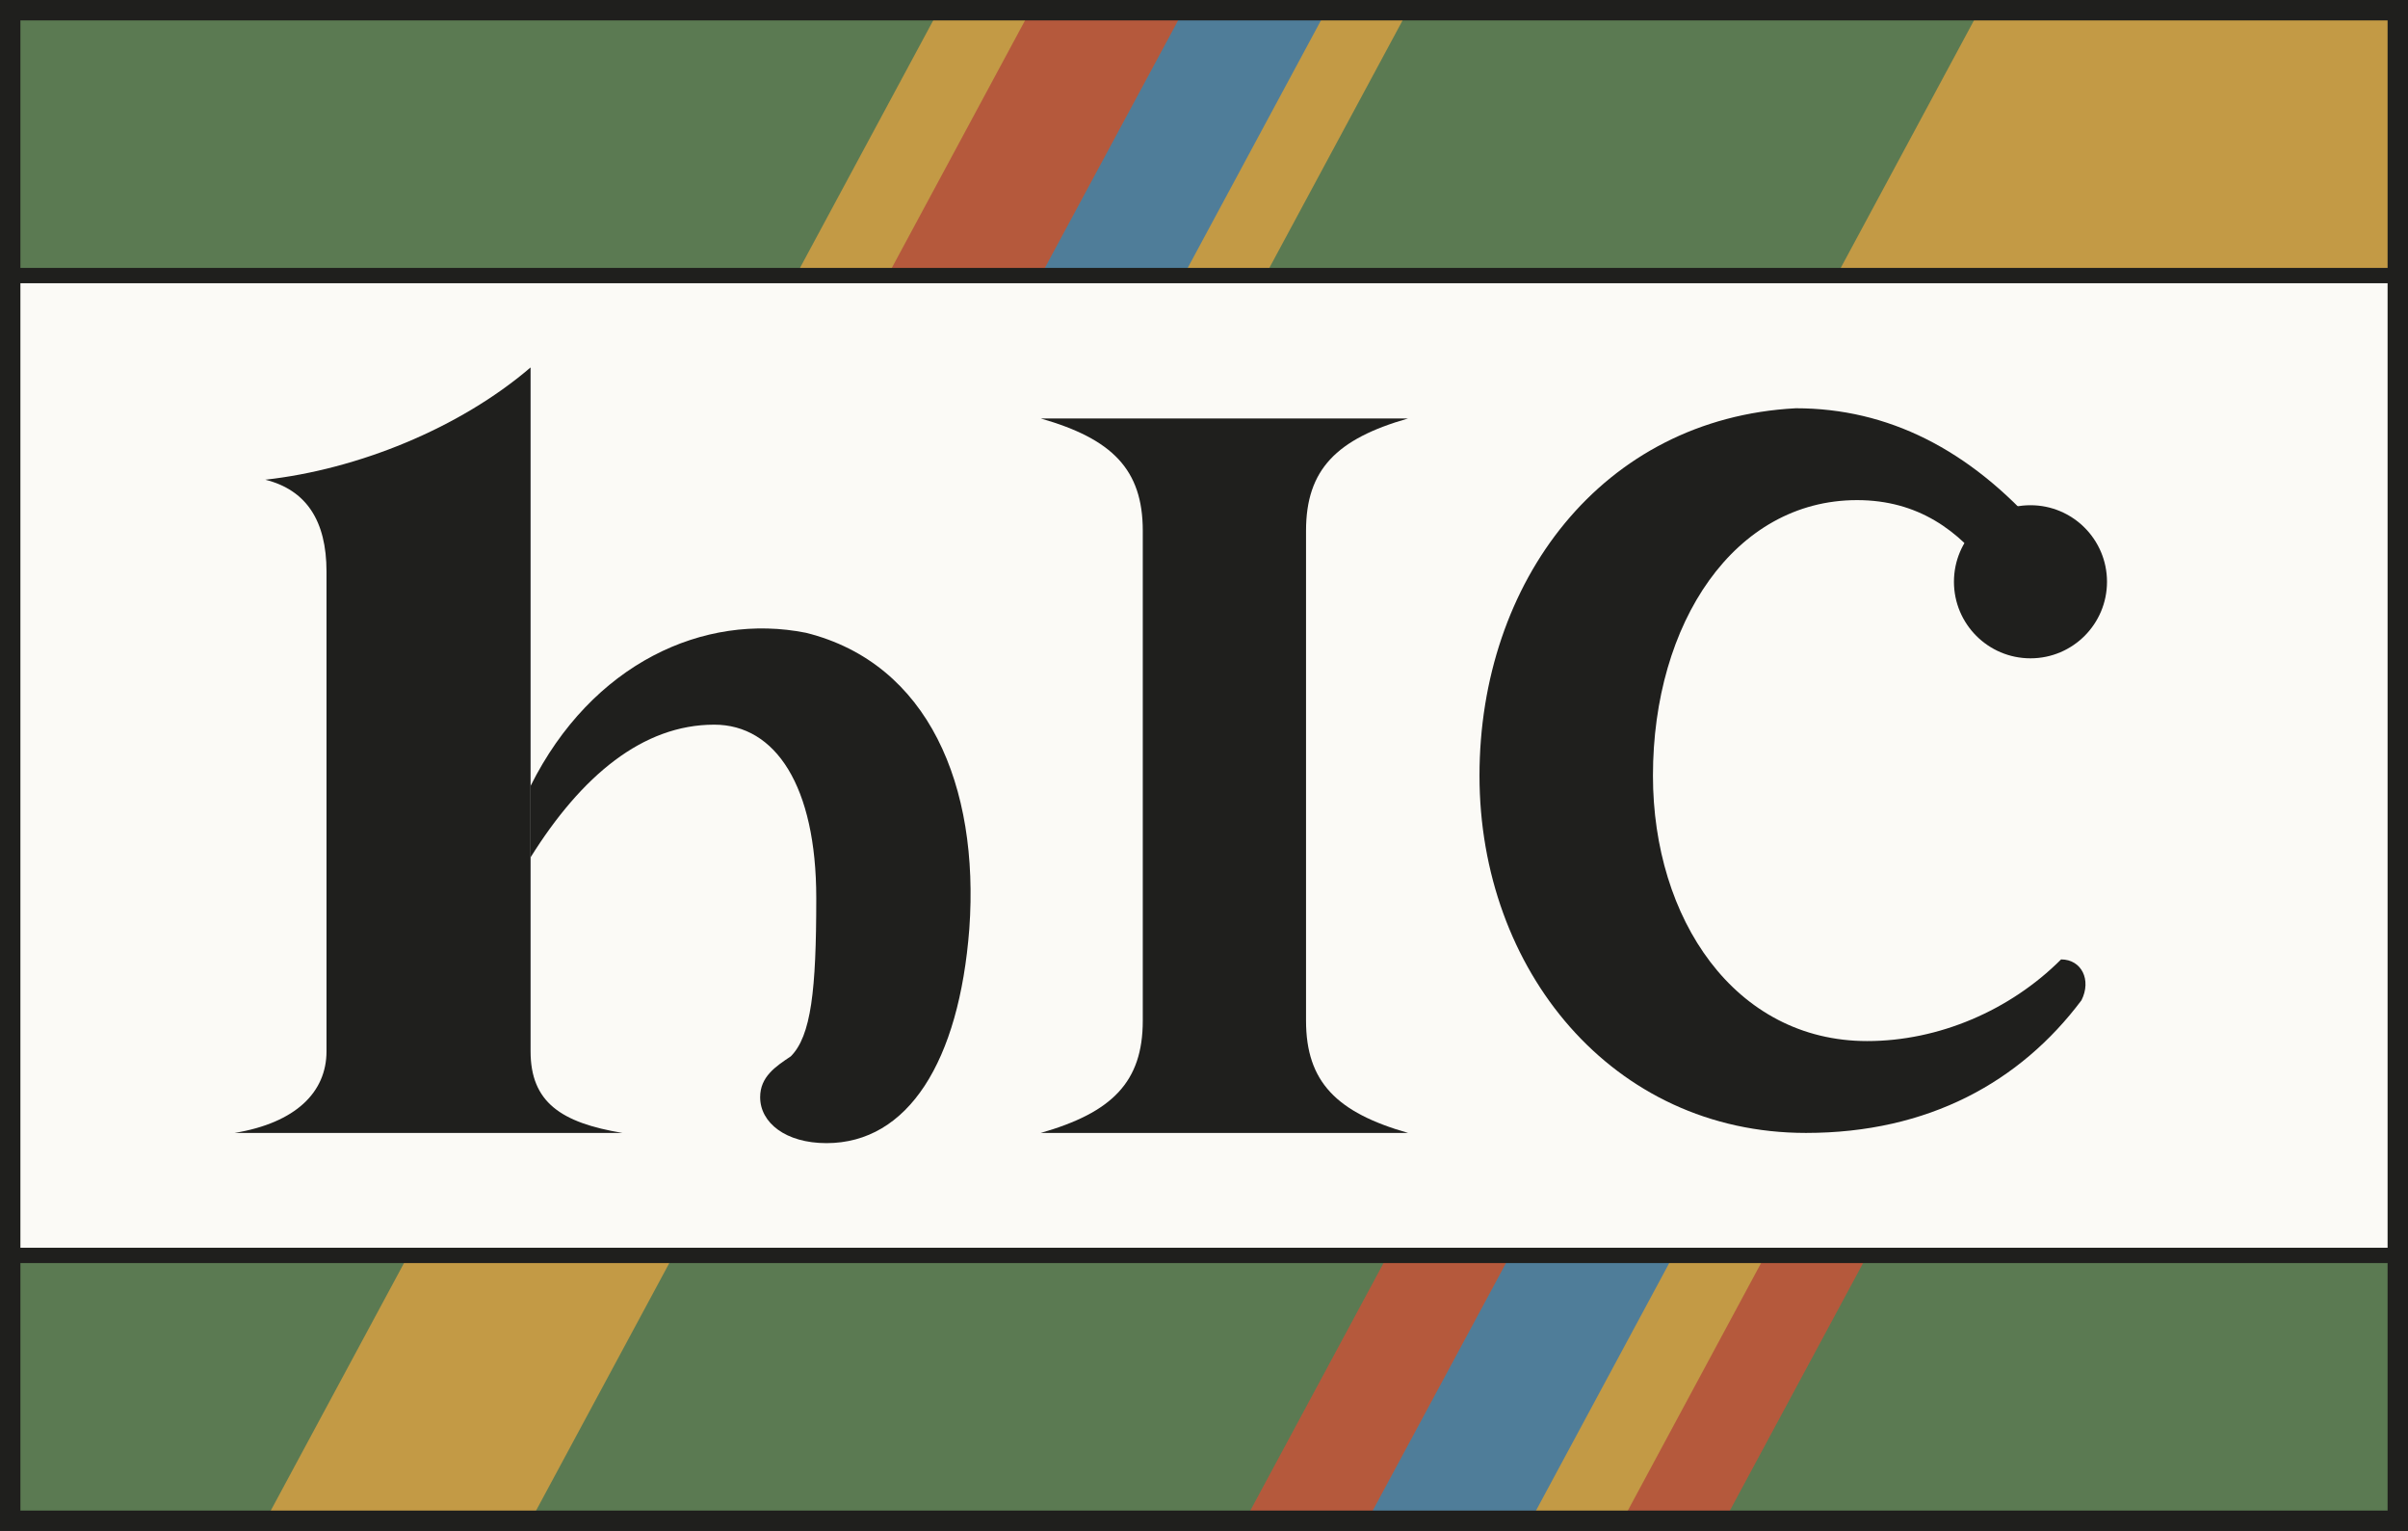
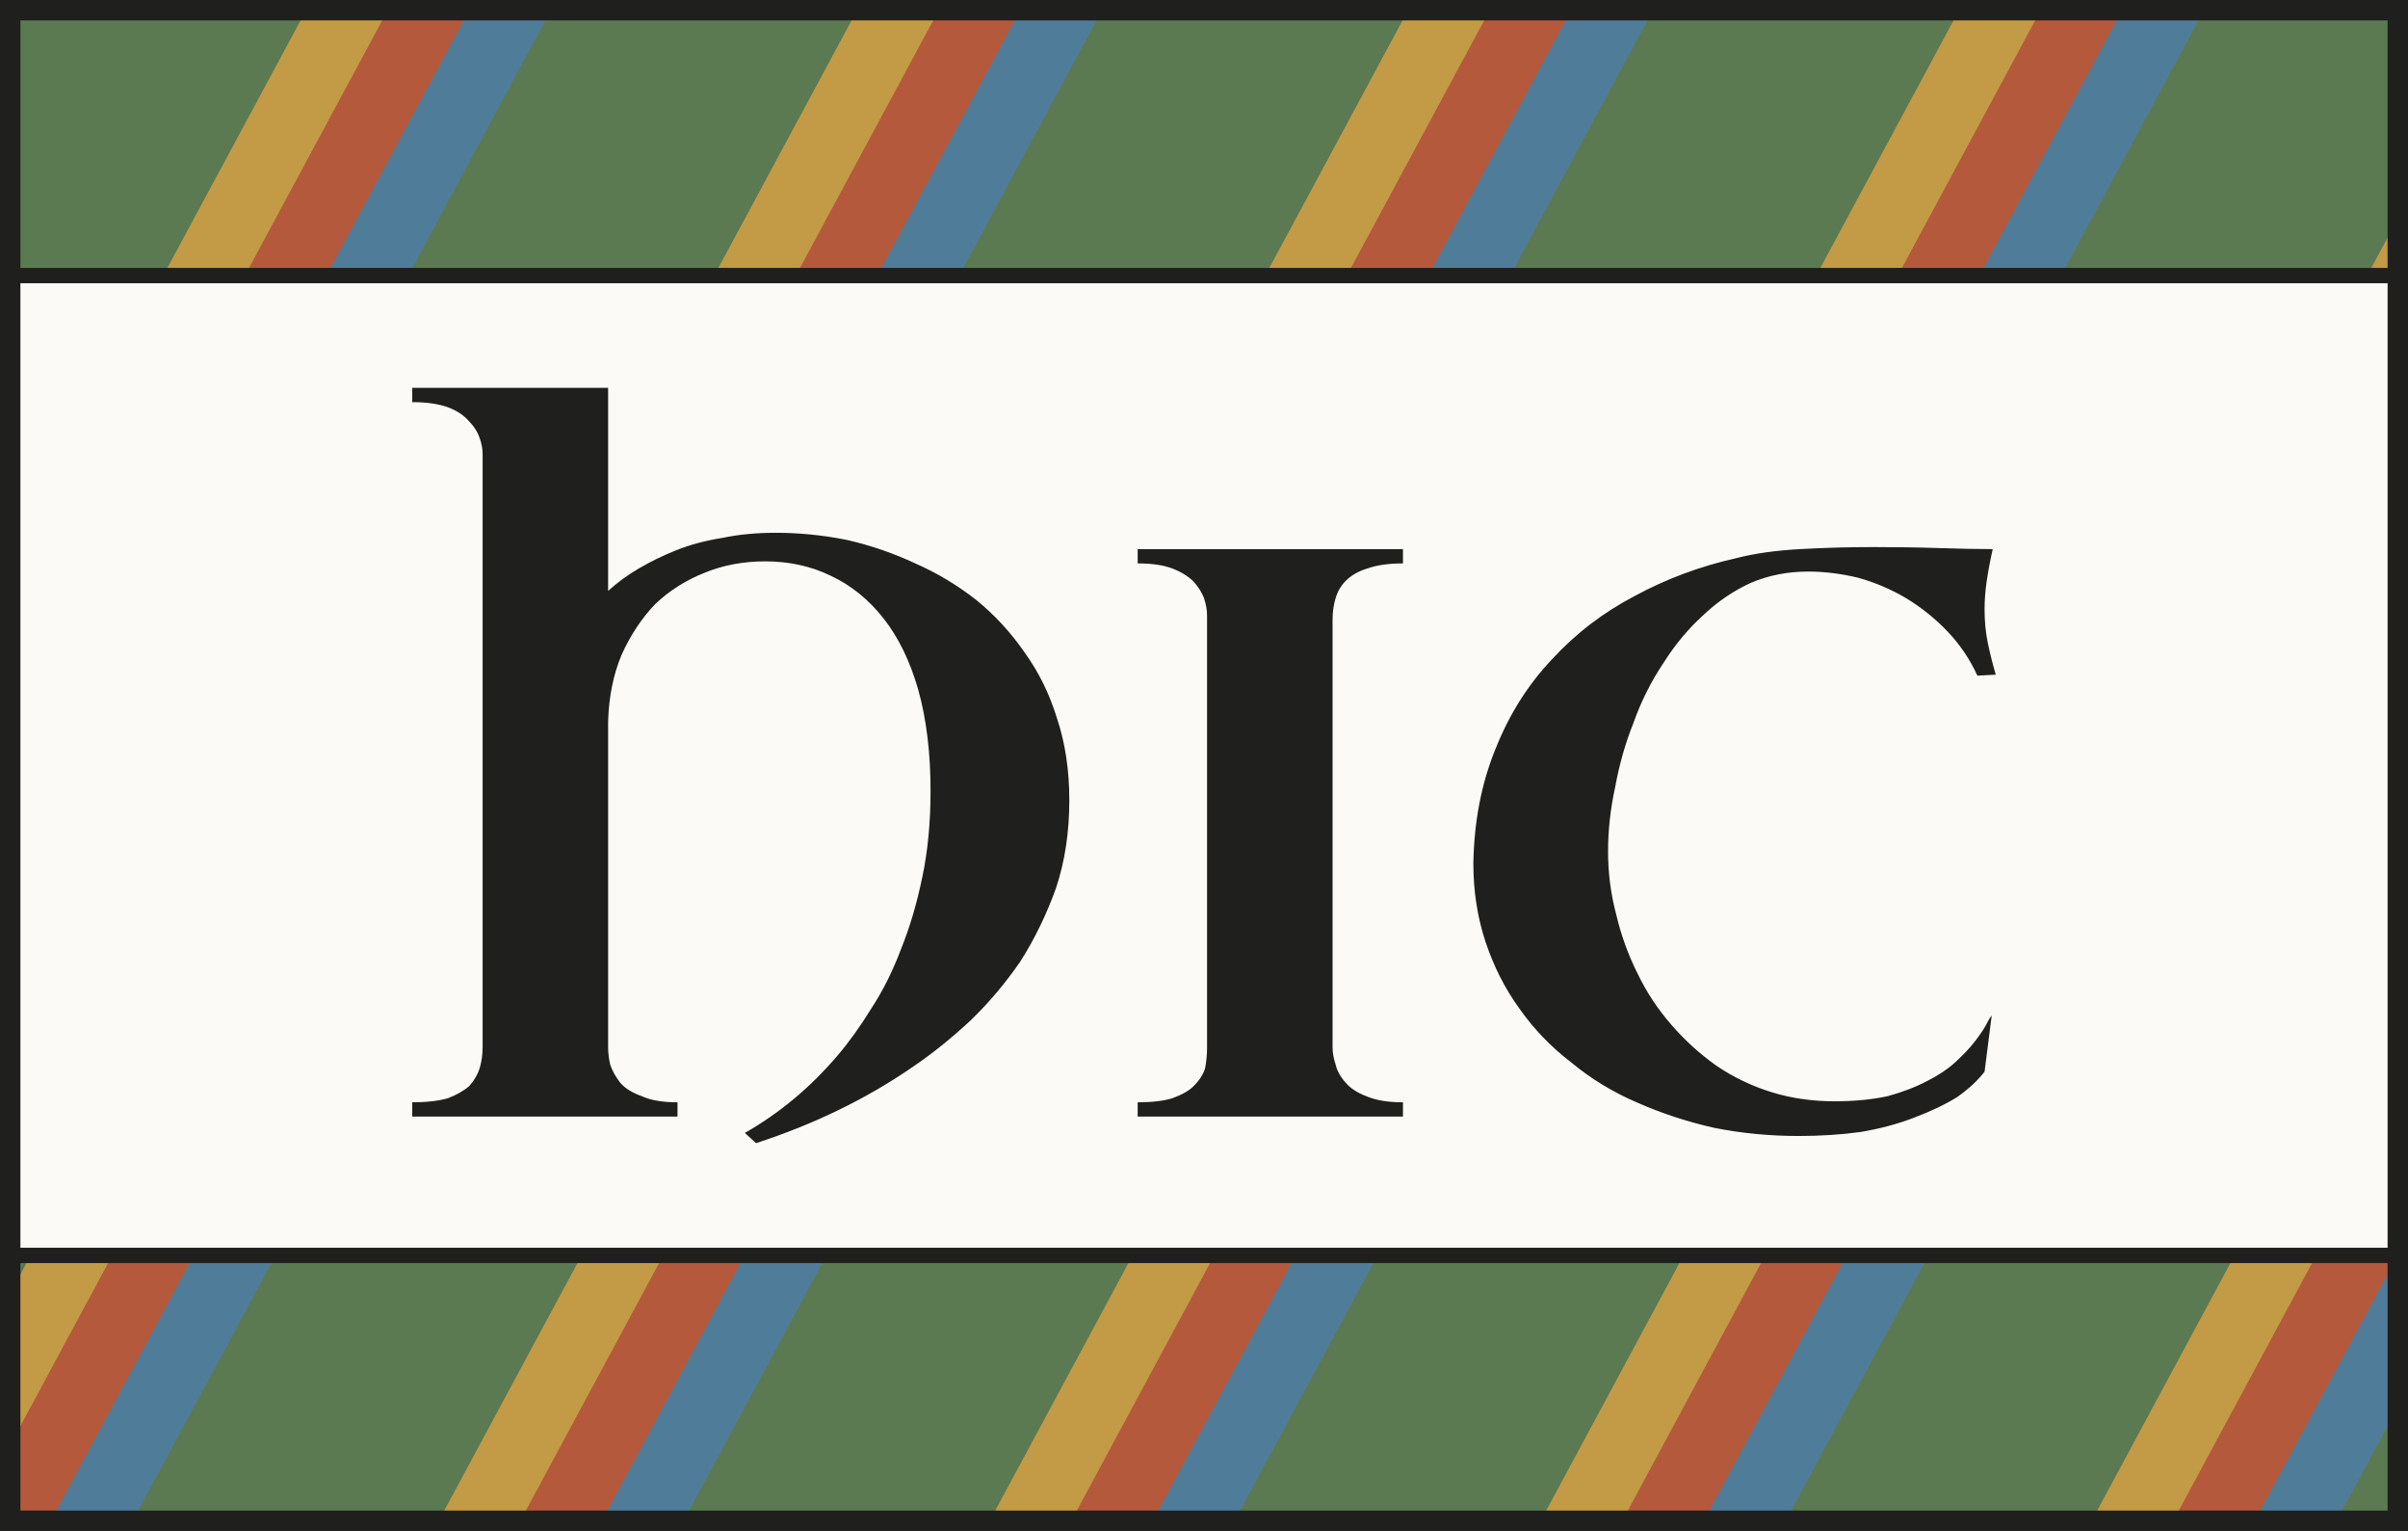
<svg xmlns="http://www.w3.org/2000/svg" viewBox="0 0 236 150" role="img" aria-label="Hic">
  <rect x="1" y="1" width="234" height="148" fill="#fbfaf6" />
  <clipPath id="band-top">
    <rect x="0" y="1" width="236" height="26" />
  </clipPath>
  <g clip-path="url(#band-top)">
-     <path d="M-14.0 27L0.0 1H92.6L78.6 27Z" fill="#5b7a52" />
-     <path d="M78.0 27L92.0 1H101.6L87.6 27Z" fill="#c39a45" />
-     <path d="M87.0 27L101.0 1H116.6L102.6 27Z" fill="#b5593c" />
-     <path d="M102.0 27L116.0 1H130.6L116.6 27Z" fill="#4f7d99" />
-     <path d="M116.0 27L130.0 1H138.6L124.6 27Z" fill="#c39a45" />
-     <path d="M124.0 27L138.0 1H194.6L180.6 27Z" fill="#5b7a52" />
-     <path d="M180.0 27L194.0 1H264.6L250.6 27Z" fill="#c39a45" />
+     <path d="M-14.0 27L0.0 1H30.4L16.4 27Z" fill="#5b7a52" />
+     <path d="M16.0 27L30.0 1H38.4L24.4 27Z" fill="#c39a45" />
+     <path d="M24.0 27L38.0 1H46.4L32.4 27Z" fill="#b5593c" />
+     <path d="M32.0 27L46.0 1H54.4L40.4 27Z" fill="#4f7d99" />
+     <path d="M40.0 27L54.0 1H84.4L70.4 27Z" fill="#5b7a52" />
+     <path d="M70.0 27L84.0 1H92.4L78.4 27Z" fill="#c39a45" />
+     <path d="M78.0 27L92.0 1H100.4L86.4 27Z" fill="#b5593c" />
+     <path d="M86.0 27L100.0 1H108.4L94.4 27Z" fill="#4f7d99" />
+     <path d="M94.0 27L108.0 1H138.4L124.4 27Z" fill="#5b7a52" />
+     <path d="M124.0 27L138.0 1H146.4L132.4 27Z" fill="#c39a45" />
+     <path d="M132.0 27L146.0 1H154.4L140.4 27Z" fill="#b5593c" />
+     <path d="M140.0 27L154.0 1H162.4L148.4 27Z" fill="#4f7d99" />
+     <path d="M148.0 27L162.0 1H192.4L178.4 27Z" fill="#5b7a52" />
+     <path d="M178.0 27L192.0 1H200.4L186.4 27Z" fill="#c39a45" />
+     <path d="M186.0 27L200.0 1H208.4L194.4 27Z" fill="#b5593c" />
+     <path d="M194.0 27L208.0 1H216.4L202.4 27Z" fill="#4f7d99" />
+     <path d="M202.0 27L216.0 1H246.4L232.4 27Z" fill="#5b7a52" />
+     <path d="M232.0 27L246.0 1H254.4L240.4 27Z" fill="#c39a45" />
+     <path d="M240.0 27L254.0 1H262.4L248.4 27Z" fill="#b5593c" />
+     <path d="M248.0 27L262.0 1H270.4L256.4 27Z" fill="#4f7d99" />
  </g>
  <clipPath id="band-bottom">
    <rect x="0" y="123" width="236" height="26" />
  </clipPath>
  <g clip-path="url(#band-bottom)">
-     <path d="M-14.0 149L0.0 123H40.6L26.6 149Z" fill="#5b7a52" />
-     <path d="M26.0 149L40.0 123H66.6L52.6 149Z" fill="#c39a45" />
-     <path d="M52.0 149L66.0 123H136.6L122.6 149Z" fill="#5b7a52" />
-     <path d="M122.0 149L136.0 123H148.6L134.6 149Z" fill="#b5593c" />
-     <path d="M134.0 149L148.0 123H164.6L150.6 149Z" fill="#4f7d99" />
-     <path d="M150.0 149L164.0 123H173.6L159.6 149Z" fill="#c39a45" />
-     <path d="M159.0 149L173.0 123H183.6L169.6 149Z" fill="#b5593c" />
-     <path d="M169.0 149L183.0 123H273.6L259.6 149Z" fill="#5b7a52" />
+     <path d="M-41.0 149L-27.0 123H3.4L-10.6 149Z" fill="#5b7a52" />
+     <path d="M-11.0 149L3.0 123H11.4L-2.6 149Z" fill="#c39a45" />
+     <path d="M-3.0 149L11.0 123H19.4L5.4 149Z" fill="#b5593c" />
+     <path d="M5.0 149L19.0 123H27.4L13.4 149Z" fill="#4f7d99" />
+     <path d="M13.0 149L27.0 123H57.4L43.4 149Z" fill="#5b7a52" />
+     <path d="M43.0 149L57.0 123H65.4L51.4 149Z" fill="#c39a45" />
+     <path d="M51.0 149L65.0 123H73.4L59.4 149Z" fill="#b5593c" />
+     <path d="M59.0 149L73.0 123H81.4L67.4 149Z" fill="#4f7d99" />
+     <path d="M67.0 149L81.0 123H111.4L97.4 149Z" fill="#5b7a52" />
+     <path d="M97.0 149L111.0 123H119.4L105.4 149Z" fill="#c39a45" />
+     <path d="M105.0 149L119.0 123H127.4L113.4 149Z" fill="#b5593c" />
+     <path d="M113.0 149L127.0 123H135.4L121.4 149Z" fill="#4f7d99" />
+     <path d="M121.0 149L135.0 123H165.4L151.4 149Z" fill="#5b7a52" />
+     <path d="M151.0 149L165.0 123H173.4L159.4 149Z" fill="#c39a45" />
+     <path d="M159.0 149L173.0 123H181.4L167.4 149Z" fill="#b5593c" />
+     <path d="M167.0 149L181.0 123H189.4L175.4 149Z" fill="#4f7d99" />
+     <path d="M175.0 149L189.0 123H219.4L205.4 149Z" fill="#5b7a52" />
+     <path d="M205.0 149L219.0 123H227.4L213.4 149Z" fill="#c39a45" />
+     <path d="M213.0 149L227.0 123H235.4L221.4 149Z" fill="#b5593c" />
+     <path d="M221.0 149L235.0 123H243.4L229.4 149Z" fill="#4f7d99" />
+     <path d="M229.0 149L243.0 123H273.4L259.4 149Z" fill="#5b7a52" />
+     <path d="M259.0 149L273.0 123H281.4L267.4 149Z" fill="#c39a45" />
+     <path d="M267.0 149L281.0 123H289.4L275.4 149Z" fill="#b5593c" />
+     <path d="M275.0 149L289.0 123H297.4L283.4 149Z" fill="#4f7d99" />
  </g>
  <path d="M1 27H235M1 123H235" stroke="#1f1f1d" stroke-width="1.5" />
  <rect x="1" y="1" width="234" height="148" fill="none" stroke="#1f1f1d" stroke-width="2" />
-   <g fill="#1f1f1d">
-     <path d="M26 47C35 46 45 42 52 36V103C52 108 55 110 61 111H23C29 110 32 107 32 103V56C32 51 30 48 26 47Z" />
-     <path d="M52 77C58 65 69 60 79 62C91 65 96 77 95 91C94 104 89 112 81 112C77 112 74.5 110 74.5 107.5C74.5 105.5 76 104.5 77.5 103.5C79.5 101.5 80 97 80 88C80 77 76 71 70 71C63 71 57 76 52 84Z" />
-     <path d="M102 41H138C131 43 128 46 128 52V100C128 106 131 109 138 111H102C109 109 112 106 112 100V52C112 46 109 43 102 41Z" />
-     <path d="M200 52C193 44 185 40 176 40C157 41 145 57 145 76C145 95 158 111 177 111C189 111 198 106 204 98C205 96 204 94 202 94C197 99 190 102 183 102C170 102 162 90 162 76C162 61 170 49 182 49C188 49 192 52 195 56Z" />
-     <circle cx="199" cy="57" r="7.5" />
-   </g>
+   <path d="M66.4 109.4H40.4V108.0Q42.5 108.0 43.9 107.6Q45.2 107.1 46.0 106.4Q46.7 105.6 47.0 104.7Q47.3 103.7 47.3 102.6V44.5Q47.3 43.7 47.0 42.9Q46.7 42.0 45.9 41.2Q45.2 40.4 43.9 39.9Q42.5 39.4 40.4 39.4V38.0H59.6V57.9Q60.9 56.7 62.6 55.7Q64.3 54.7 66.3 53.9Q68.3 53.1 70.8 52.7Q73.2 52.2 76.0 52.2Q79.5 52.2 83.0 52.9Q86.5 53.7 89.7 55.2Q92.9 56.6 95.7 58.8Q98.4 61.0 100.4 63.9Q102.5 66.8 103.6 70.4Q104.8 74.0 104.8 78.4Q104.8 83.1 103.5 87.0Q102.1 90.9 100.0 94.2Q97.8 97.4 95.1 100.0Q92.3 102.6 89.5 104.5Q82.7 109.2 74.1 112.0L73.0 111.0Q78.1 108.1 82.1 103.4Q83.8 101.4 85.4 98.8Q87.1 96.2 88.3 93.0Q89.6 89.8 90.4 85.9Q91.2 82.1 91.2 77.5Q91.2 71.9 90.0 67.6Q88.8 63.4 86.6 60.6Q84.4 57.8 81.4 56.4Q78.5 55.0 75.0 55.0Q71.8 55.0 69.1 56.1Q66.3 57.2 64.2 59.2Q62.2 61.3 60.9 64.2Q59.7 67.1 59.6 70.7V102.6Q59.6 103.4 59.8 104.3Q60.1 105.2 60.8 106.1Q61.5 106.9 62.9 107.4Q64.2 108.0 66.4 108.0ZM137.5 109.4H111.5V108.0Q113.6 108.0 114.9 107.6Q116.3 107.1 117.0 106.4Q117.8 105.6 118.1 104.7Q118.3 103.7 118.3 102.6V60.3Q118.3 59.5 118.0 58.6Q117.7 57.8 117.0 57.0Q116.2 56.2 114.9 55.7Q113.6 55.2 111.5 55.2V53.8H137.5V55.2Q135.4 55.2 134.0 55.7Q132.7 56.1 131.9 56.9Q131.2 57.6 130.9 58.6Q130.6 59.6 130.6 60.7V102.6Q130.6 103.4 130.9 104.3Q131.1 105.2 131.9 106.1Q132.6 106.9 133.9 107.4Q135.3 108.0 137.5 108.0ZM195.6 66.1 193.8 66.2Q192.7 63.8 190.9 61.9Q189.1 60.0 186.8 58.6Q184.6 57.3 182.1 56.6Q179.6 56.0 177.2 56.0Q174.2 56.0 171.6 57.1Q169.0 58.3 166.9 60.3Q164.7 62.3 163.0 65.0Q161.2 67.7 160.1 70.8Q158.9 73.8 158.3 77.1Q157.6 80.3 157.6 83.4Q157.6 86.6 158.4 89.6Q159.1 92.6 160.5 95.4Q161.8 98.1 163.8 100.4Q165.8 102.7 168.2 104.4Q170.7 106.1 173.6 107.0Q176.5 107.9 179.8 107.9Q182.7 107.9 185.0 107.4Q187.2 106.8 188.9 105.9Q190.5 105.1 191.6 104.1Q192.8 103.0 193.5 102.1Q194.2 101.2 194.6 100.5Q195.0 99.7 195.2 99.5L194.5 105.0Q193.5 106.3 191.8 107.5Q190.0 108.6 187.6 109.5Q185.3 110.4 182.4 110.9Q179.5 111.3 176.3 111.3Q172.0 111.3 168.0 110.5Q164.0 109.6 160.4 108.0Q156.9 106.5 154.0 104.1Q151.0 101.8 148.9 98.8Q146.8 95.9 145.6 92.3Q144.4 88.7 144.4 84.6Q144.5 78.4 146.6 73.3Q148.6 68.3 152.1 64.6Q155.6 60.8 160.2 58.4Q164.8 55.9 170.1 54.7Q172.8 54.0 176.4 53.8Q180.0 53.6 183.6 53.6Q187.1 53.6 190.1 53.7Q193.2 53.8 195.3 53.8Q194.9 55.6 194.7 57.0Q194.5 58.4 194.5 59.7Q194.5 61.4 194.8 62.9Q195.1 64.4 195.6 66.1Z" fill="#1f1f1d" />
</svg>
